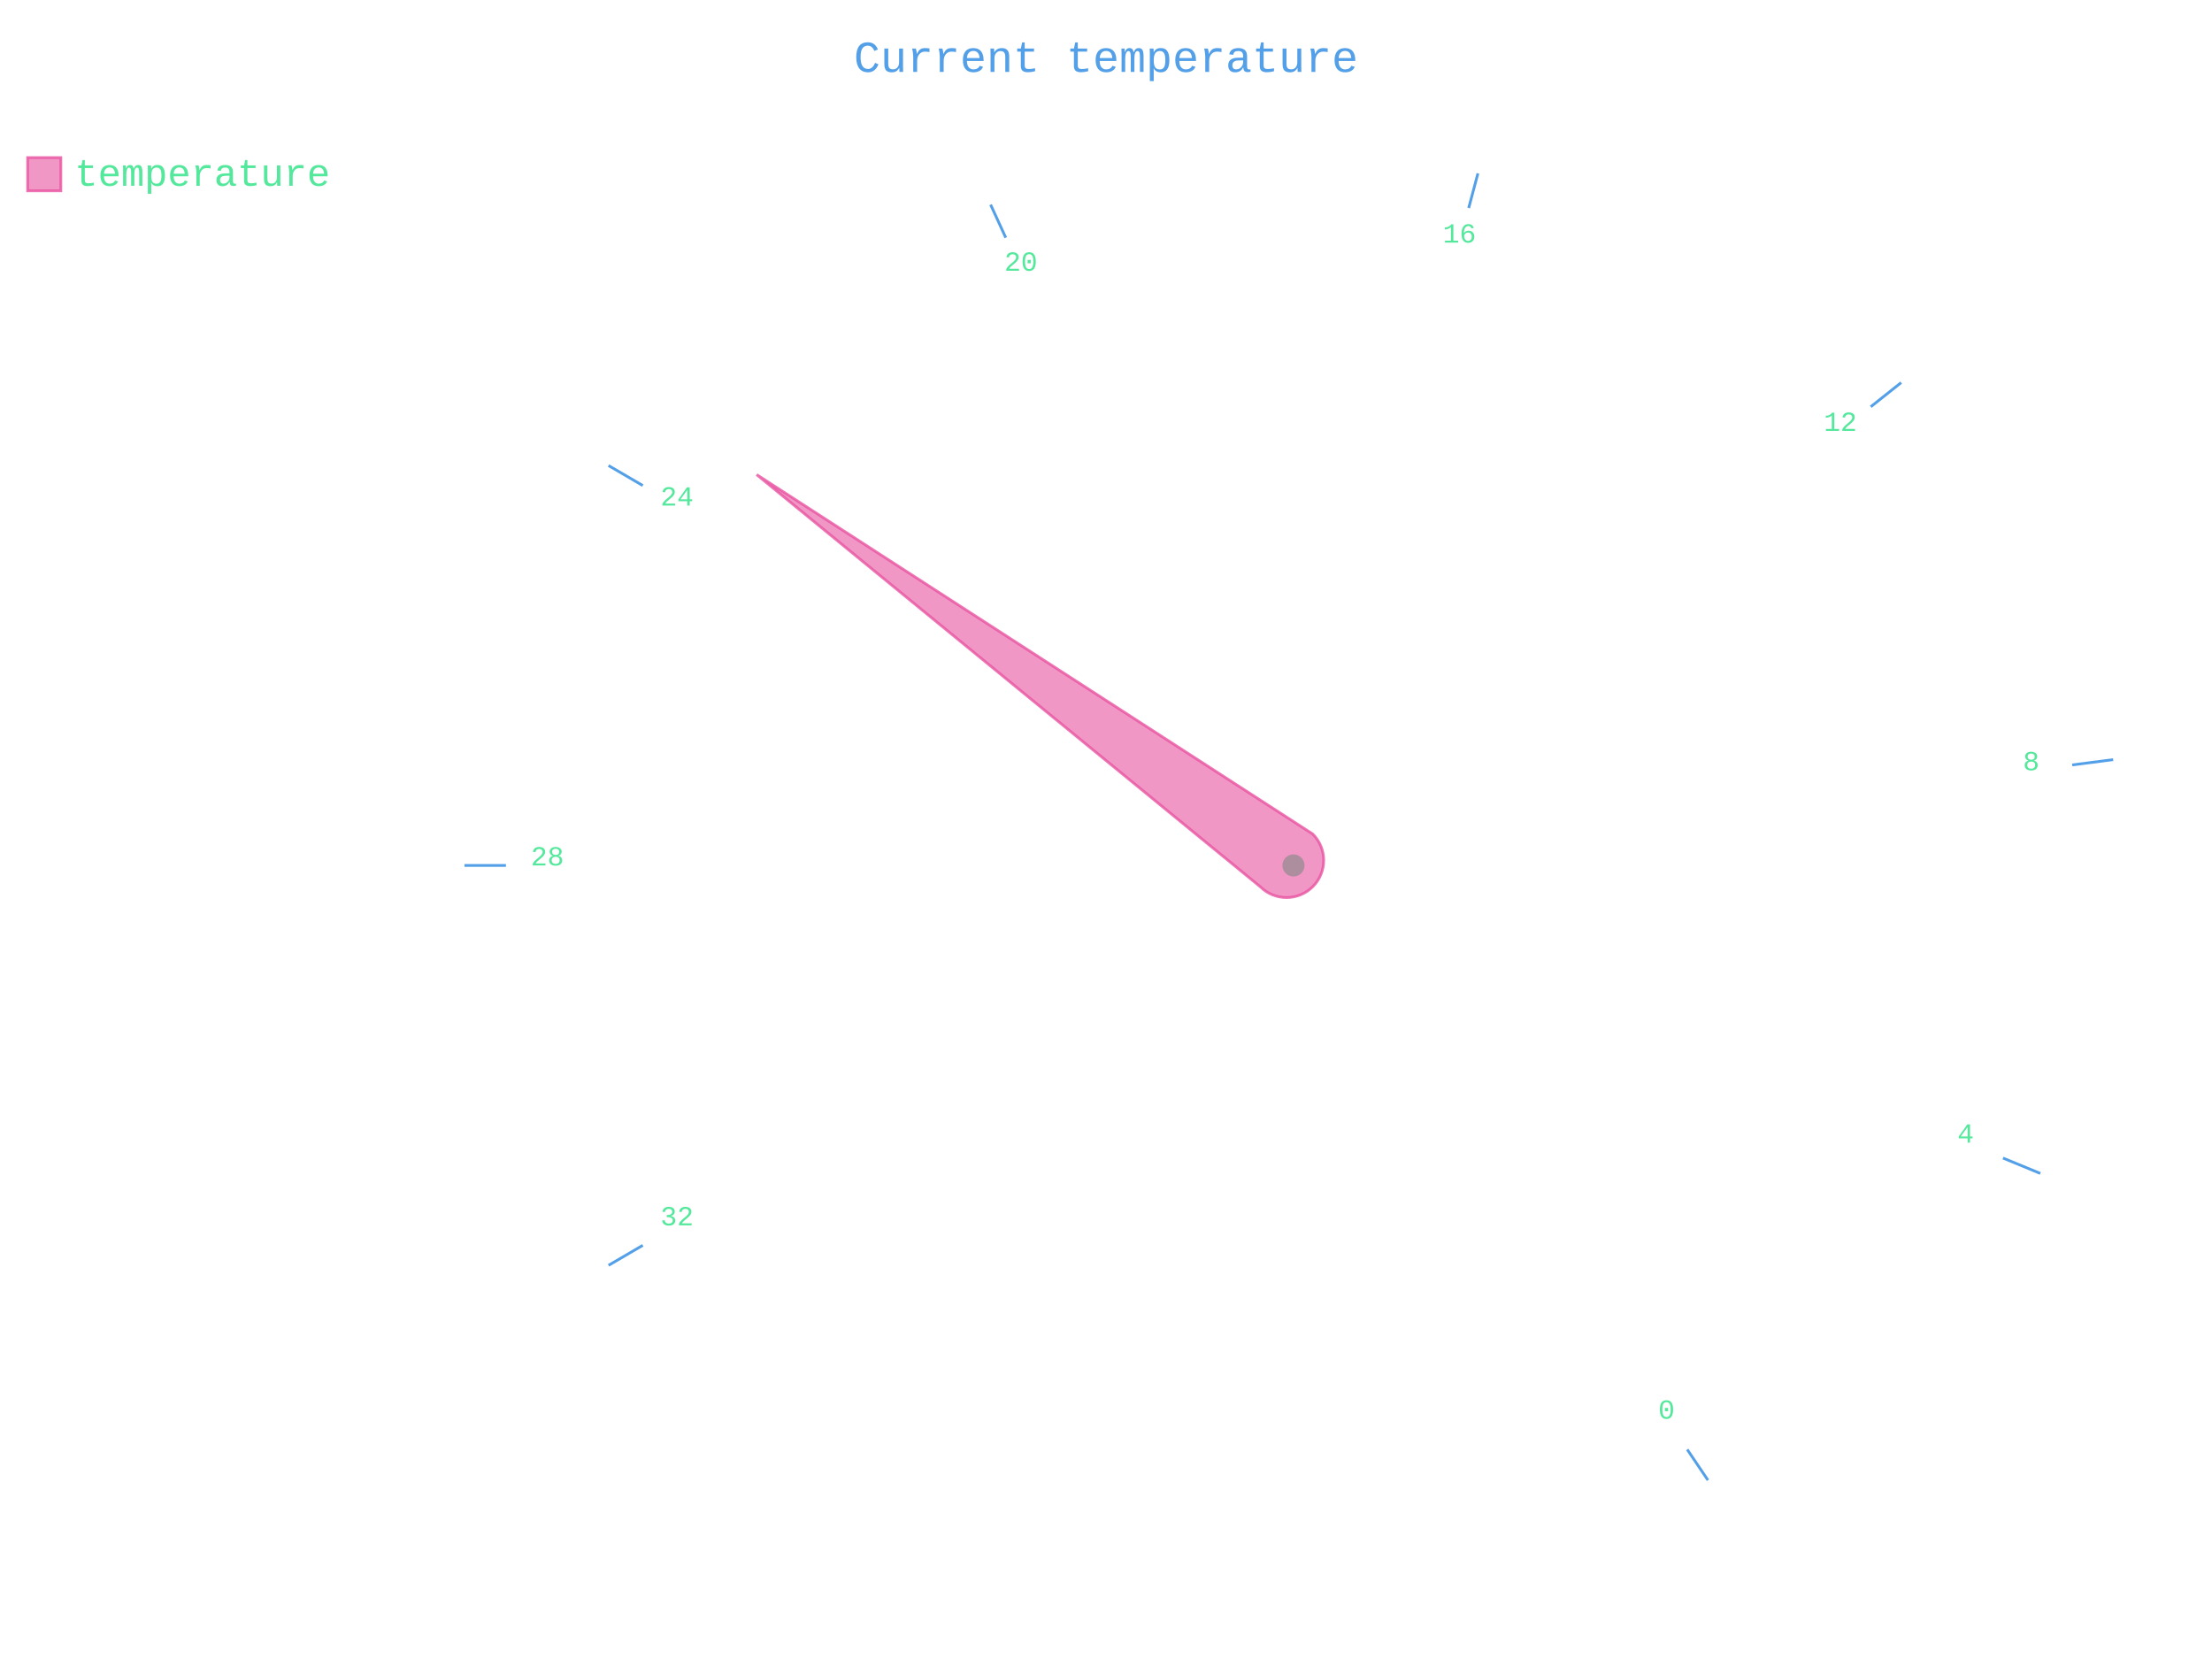
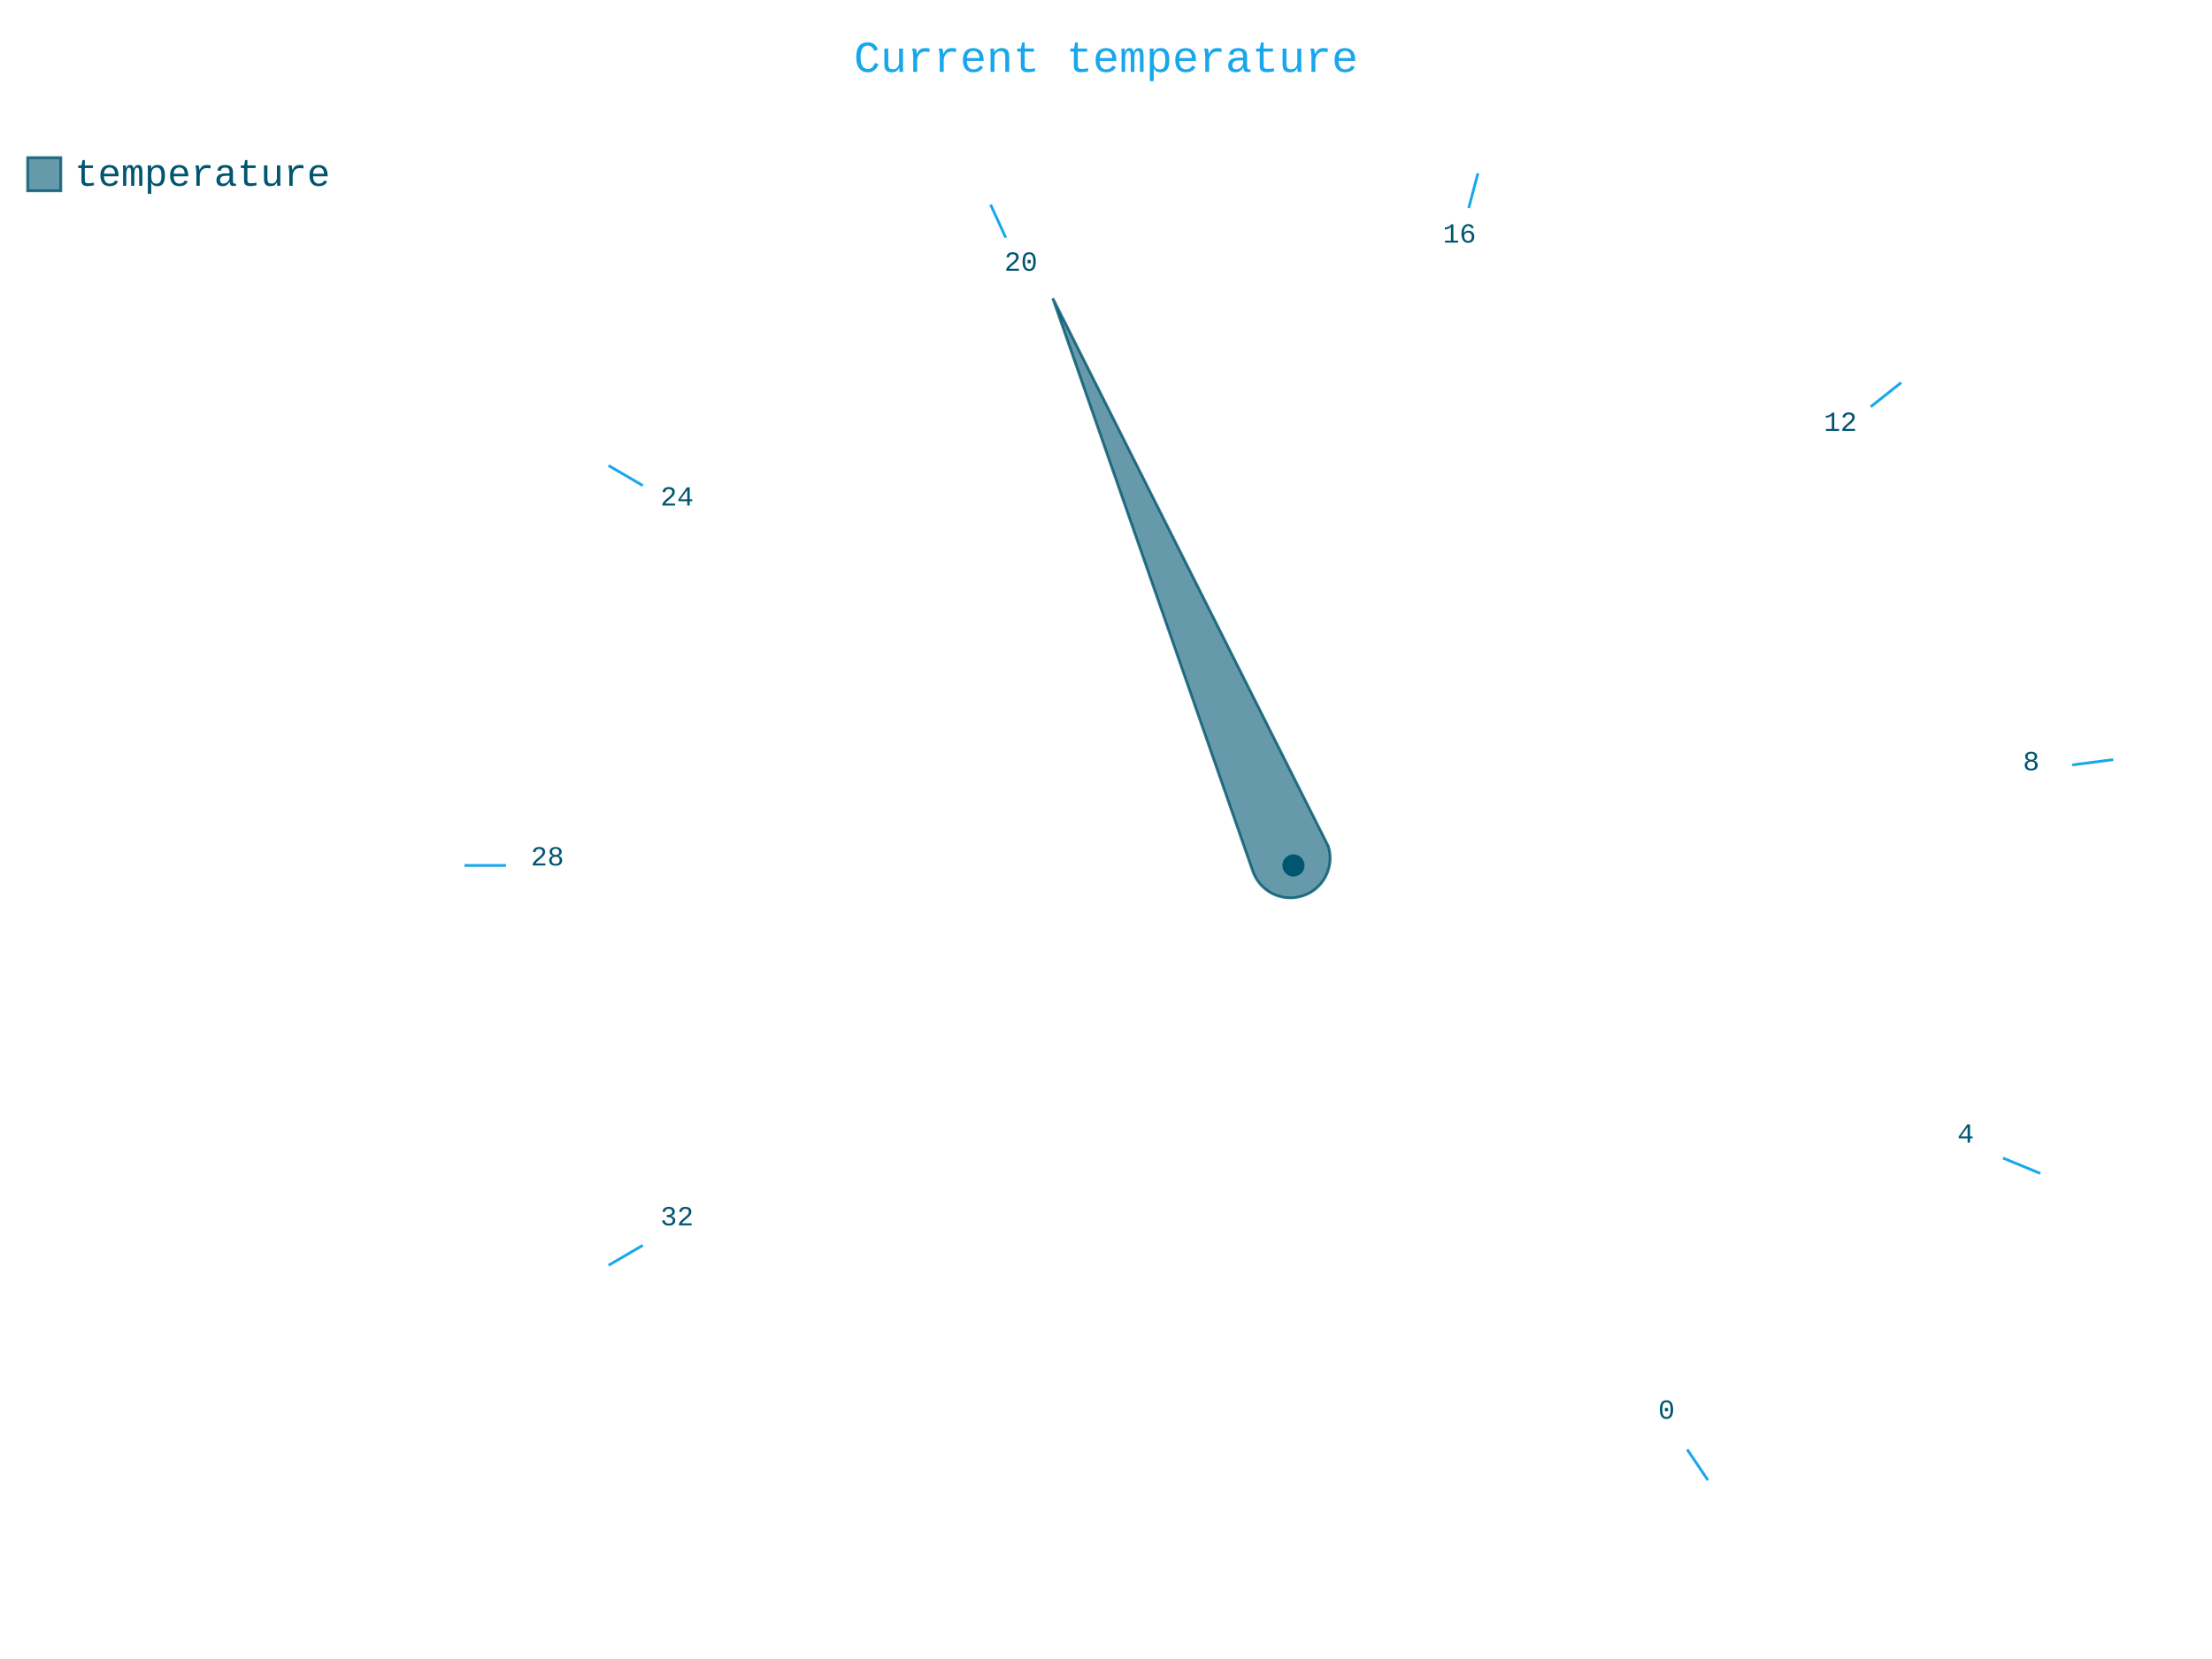
- <svg xmlns="http://www.w3.org/2000/svg" class="pygal-chart" id="chart-a5c8be62-70cc-4f82-8cbe-6ed303fb0c51" viewBox="0 0 800 600">
+ <svg xmlns="http://www.w3.org/2000/svg" id="chart-c56f6cdc-016a-4582-86e6-4d56ef657bd0" class="pygal-chart" viewBox="0 0 800 600">
  <defs>
-     <style type="text/css">#chart-a5c8be62-70cc-4f82-8cbe-6ed303fb0c51{-webkit-user-select:none;-webkit-font-smoothing:antialiased;font-family:Consolas,"Liberation Mono",Menlo,Courier,monospace}#chart-a5c8be62-70cc-4f82-8cbe-6ed303fb0c51 .title{font-family:Consolas,"Liberation Mono",Menlo,Courier,monospace;font-size:16px}#chart-a5c8be62-70cc-4f82-8cbe-6ed303fb0c51 .legends .legend text{font-family:Consolas,"Liberation Mono",Menlo,Courier,monospace;font-size:14px}#chart-a5c8be62-70cc-4f82-8cbe-6ed303fb0c51 .axis text{font-family:Consolas,"Liberation Mono",Menlo,Courier,monospace;font-size:10px}#chart-a5c8be62-70cc-4f82-8cbe-6ed303fb0c51 .axis text.major{font-family:Consolas,"Liberation Mono",Menlo,Courier,monospace;font-size:10px}#chart-a5c8be62-70cc-4f82-8cbe-6ed303fb0c51 .text-overlay text.value{font-family:Consolas,"Liberation Mono",Menlo,Courier,monospace;font-size:16px}#chart-a5c8be62-70cc-4f82-8cbe-6ed303fb0c51 .text-overlay text.label{font-family:Consolas,"Liberation Mono",Menlo,Courier,monospace;font-size:10px}#chart-a5c8be62-70cc-4f82-8cbe-6ed303fb0c51 .tooltip{font-family:Consolas,"Liberation Mono",Menlo,Courier,monospace;font-size:14px}#chart-a5c8be62-70cc-4f82-8cbe-6ed303fb0c51 text.no_data{font-family:Consolas,"Liberation Mono",Menlo,Courier,monospace;font-size:64px}
- #chart-a5c8be62-70cc-4f82-8cbe-6ed303fb0c51{background-color:transparent}#chart-a5c8be62-70cc-4f82-8cbe-6ed303fb0c51 path,#chart-a5c8be62-70cc-4f82-8cbe-6ed303fb0c51 line,#chart-a5c8be62-70cc-4f82-8cbe-6ed303fb0c51 rect,#chart-a5c8be62-70cc-4f82-8cbe-6ed303fb0c51 circle{-webkit-transition:400ms ease-in;-moz-transition:400ms ease-in;transition:400ms ease-in}#chart-a5c8be62-70cc-4f82-8cbe-6ed303fb0c51 .graph &gt; .background{fill:transparent}#chart-a5c8be62-70cc-4f82-8cbe-6ed303fb0c51 .plot &gt; .background{fill:transparent}#chart-a5c8be62-70cc-4f82-8cbe-6ed303fb0c51 .graph{fill:#53E89B}#chart-a5c8be62-70cc-4f82-8cbe-6ed303fb0c51 text.no_data{fill:#53A0E8}#chart-a5c8be62-70cc-4f82-8cbe-6ed303fb0c51 .title{fill:#53A0E8}#chart-a5c8be62-70cc-4f82-8cbe-6ed303fb0c51 .legends .legend text{fill:#53E89B}#chart-a5c8be62-70cc-4f82-8cbe-6ed303fb0c51 .legends .legend:hover text{fill:#53A0E8}#chart-a5c8be62-70cc-4f82-8cbe-6ed303fb0c51 .axis .line{stroke:#53A0E8}#chart-a5c8be62-70cc-4f82-8cbe-6ed303fb0c51 .axis .guide.line{stroke:#630C0D}#chart-a5c8be62-70cc-4f82-8cbe-6ed303fb0c51 .axis .major.line{stroke:#53E89B}#chart-a5c8be62-70cc-4f82-8cbe-6ed303fb0c51 .axis text.major{fill:#53A0E8}#chart-a5c8be62-70cc-4f82-8cbe-6ed303fb0c51 .axis.y .guides:hover .guide.line,#chart-a5c8be62-70cc-4f82-8cbe-6ed303fb0c51 .line-graph .axis.x .guides:hover .guide.line,#chart-a5c8be62-70cc-4f82-8cbe-6ed303fb0c51 .stackedline-graph .axis.x .guides:hover .guide.line,#chart-a5c8be62-70cc-4f82-8cbe-6ed303fb0c51 .xy-graph .axis.x .guides:hover .guide.line{stroke:#53A0E8}#chart-a5c8be62-70cc-4f82-8cbe-6ed303fb0c51 .axis .guides:hover text{fill:#53A0E8}#chart-a5c8be62-70cc-4f82-8cbe-6ed303fb0c51 .reactive{fill-opacity:.6;stroke-opacity:.8}#chart-a5c8be62-70cc-4f82-8cbe-6ed303fb0c51 .ci{stroke:#53E89B}#chart-a5c8be62-70cc-4f82-8cbe-6ed303fb0c51 .reactive.active,#chart-a5c8be62-70cc-4f82-8cbe-6ed303fb0c51 .active .reactive{fill-opacity:.9;stroke-opacity:.9;stroke-width:4}#chart-a5c8be62-70cc-4f82-8cbe-6ed303fb0c51 .ci .reactive.active{stroke-width:1.5}#chart-a5c8be62-70cc-4f82-8cbe-6ed303fb0c51 .series text{fill:#53A0E8}#chart-a5c8be62-70cc-4f82-8cbe-6ed303fb0c51 .tooltip rect{fill:transparent;stroke:#53A0E8;-webkit-transition:opacity 400ms ease-in;-moz-transition:opacity 400ms ease-in;transition:opacity 400ms ease-in}#chart-a5c8be62-70cc-4f82-8cbe-6ed303fb0c51 .tooltip .label{fill:#53E89B}#chart-a5c8be62-70cc-4f82-8cbe-6ed303fb0c51 .tooltip .label{fill:#53E89B}#chart-a5c8be62-70cc-4f82-8cbe-6ed303fb0c51 .tooltip .legend{font-size:.8em;fill:#630C0D}#chart-a5c8be62-70cc-4f82-8cbe-6ed303fb0c51 .tooltip .x_label{font-size:.6em;fill:#53A0E8}#chart-a5c8be62-70cc-4f82-8cbe-6ed303fb0c51 .tooltip .xlink{font-size:.5em;text-decoration:underline}#chart-a5c8be62-70cc-4f82-8cbe-6ed303fb0c51 .tooltip .value{font-size:1.5em}#chart-a5c8be62-70cc-4f82-8cbe-6ed303fb0c51 .bound{font-size:.5em}#chart-a5c8be62-70cc-4f82-8cbe-6ed303fb0c51 .max-value{font-size:.75em;fill:#630C0D}#chart-a5c8be62-70cc-4f82-8cbe-6ed303fb0c51 .map-element{fill:transparent;stroke:#630C0D !important}#chart-a5c8be62-70cc-4f82-8cbe-6ed303fb0c51 .map-element .reactive{fill-opacity:inherit;stroke-opacity:inherit}#chart-a5c8be62-70cc-4f82-8cbe-6ed303fb0c51 .color-0,#chart-a5c8be62-70cc-4f82-8cbe-6ed303fb0c51 .color-0 a:visited{stroke:#E853A0;fill:#E853A0}#chart-a5c8be62-70cc-4f82-8cbe-6ed303fb0c51 .text-overlay .color-0 text{fill:black}
- #chart-a5c8be62-70cc-4f82-8cbe-6ed303fb0c51 text.no_data{text-anchor:middle}#chart-a5c8be62-70cc-4f82-8cbe-6ed303fb0c51 .guide.line{fill:none}#chart-a5c8be62-70cc-4f82-8cbe-6ed303fb0c51 .centered{text-anchor:middle}#chart-a5c8be62-70cc-4f82-8cbe-6ed303fb0c51 .title{text-anchor:middle}#chart-a5c8be62-70cc-4f82-8cbe-6ed303fb0c51 .legends .legend text{fill-opacity:1}#chart-a5c8be62-70cc-4f82-8cbe-6ed303fb0c51 .axis.x text{text-anchor:middle}#chart-a5c8be62-70cc-4f82-8cbe-6ed303fb0c51 .axis.x:not(.web) text[transform]{text-anchor:start}#chart-a5c8be62-70cc-4f82-8cbe-6ed303fb0c51 .axis.x:not(.web) text[transform].backwards{text-anchor:end}#chart-a5c8be62-70cc-4f82-8cbe-6ed303fb0c51 .axis.y text{text-anchor:end}#chart-a5c8be62-70cc-4f82-8cbe-6ed303fb0c51 .axis.y text[transform].backwards{text-anchor:start}#chart-a5c8be62-70cc-4f82-8cbe-6ed303fb0c51 .axis.y2 text{text-anchor:start}#chart-a5c8be62-70cc-4f82-8cbe-6ed303fb0c51 .axis.y2 text[transform].backwards{text-anchor:end}#chart-a5c8be62-70cc-4f82-8cbe-6ed303fb0c51 .axis .guide.line{stroke-dasharray:4,4}#chart-a5c8be62-70cc-4f82-8cbe-6ed303fb0c51 .axis .major.guide.line{stroke-dasharray:6,6}#chart-a5c8be62-70cc-4f82-8cbe-6ed303fb0c51 .horizontal .axis.y .guide.line,#chart-a5c8be62-70cc-4f82-8cbe-6ed303fb0c51 .horizontal .axis.y2 .guide.line,#chart-a5c8be62-70cc-4f82-8cbe-6ed303fb0c51 .vertical .axis.x .guide.line{opacity:0}#chart-a5c8be62-70cc-4f82-8cbe-6ed303fb0c51 .horizontal .axis.always_show .guide.line,#chart-a5c8be62-70cc-4f82-8cbe-6ed303fb0c51 .vertical .axis.always_show .guide.line{opacity:1 !important}#chart-a5c8be62-70cc-4f82-8cbe-6ed303fb0c51 .axis.y .guides:hover .guide.line,#chart-a5c8be62-70cc-4f82-8cbe-6ed303fb0c51 .axis.y2 .guides:hover .guide.line,#chart-a5c8be62-70cc-4f82-8cbe-6ed303fb0c51 .axis.x .guides:hover .guide.line{opacity:1}#chart-a5c8be62-70cc-4f82-8cbe-6ed303fb0c51 .axis .guides:hover text{opacity:1}#chart-a5c8be62-70cc-4f82-8cbe-6ed303fb0c51 .nofill{fill:none}#chart-a5c8be62-70cc-4f82-8cbe-6ed303fb0c51 .subtle-fill{fill-opacity:.2}#chart-a5c8be62-70cc-4f82-8cbe-6ed303fb0c51 .dot{stroke-width:1px;fill-opacity:1}#chart-a5c8be62-70cc-4f82-8cbe-6ed303fb0c51 .dot.active{stroke-width:5px}#chart-a5c8be62-70cc-4f82-8cbe-6ed303fb0c51 .dot.negative{fill:transparent}#chart-a5c8be62-70cc-4f82-8cbe-6ed303fb0c51 text,#chart-a5c8be62-70cc-4f82-8cbe-6ed303fb0c51 tspan{stroke:none !important}#chart-a5c8be62-70cc-4f82-8cbe-6ed303fb0c51 .series text.active{opacity:1}#chart-a5c8be62-70cc-4f82-8cbe-6ed303fb0c51 .tooltip rect{fill-opacity:.95;stroke-width:.5}#chart-a5c8be62-70cc-4f82-8cbe-6ed303fb0c51 .tooltip text{fill-opacity:1}#chart-a5c8be62-70cc-4f82-8cbe-6ed303fb0c51 .showable{visibility:hidden}#chart-a5c8be62-70cc-4f82-8cbe-6ed303fb0c51 .showable.shown{visibility:visible}#chart-a5c8be62-70cc-4f82-8cbe-6ed303fb0c51 .gauge-background{fill:rgba(229,229,229,1);stroke:none}#chart-a5c8be62-70cc-4f82-8cbe-6ed303fb0c51 .bg-lines{stroke:transparent;stroke-width:2px}</style>
+     <style type="text/css">#chart-c56f6cdc-016a-4582-86e6-4d56ef657bd0{-webkit-user-select:none;-webkit-font-smoothing:antialiased;font-family:Consolas,"Liberation Mono",Menlo,Courier,monospace}#chart-c56f6cdc-016a-4582-86e6-4d56ef657bd0 .title{font-family:Consolas,"Liberation Mono",Menlo,Courier,monospace;font-size:16px}#chart-c56f6cdc-016a-4582-86e6-4d56ef657bd0 .legends .legend text{font-family:Consolas,"Liberation Mono",Menlo,Courier,monospace;font-size:14px}#chart-c56f6cdc-016a-4582-86e6-4d56ef657bd0 .axis text{font-family:Consolas,"Liberation Mono",Menlo,Courier,monospace;font-size:10px}#chart-c56f6cdc-016a-4582-86e6-4d56ef657bd0 .axis text.major{font-family:Consolas,"Liberation Mono",Menlo,Courier,monospace;font-size:10px}#chart-c56f6cdc-016a-4582-86e6-4d56ef657bd0 .text-overlay text.value{font-family:Consolas,"Liberation Mono",Menlo,Courier,monospace;font-size:16px}#chart-c56f6cdc-016a-4582-86e6-4d56ef657bd0 .text-overlay text.label{font-family:Consolas,"Liberation Mono",Menlo,Courier,monospace;font-size:10px}#chart-c56f6cdc-016a-4582-86e6-4d56ef657bd0 .tooltip{font-family:Consolas,"Liberation Mono",Menlo,Courier,monospace;font-size:14px}#chart-c56f6cdc-016a-4582-86e6-4d56ef657bd0 text.no_data{font-family:Consolas,"Liberation Mono",Menlo,Courier,monospace;font-size:64px}
+ #chart-c56f6cdc-016a-4582-86e6-4d56ef657bd0{background-color:transparent}#chart-c56f6cdc-016a-4582-86e6-4d56ef657bd0 path,#chart-c56f6cdc-016a-4582-86e6-4d56ef657bd0 line,#chart-c56f6cdc-016a-4582-86e6-4d56ef657bd0 rect,#chart-c56f6cdc-016a-4582-86e6-4d56ef657bd0 circle{-webkit-transition:400ms ease-in;-moz-transition:400ms ease-in;transition:400ms ease-in}#chart-c56f6cdc-016a-4582-86e6-4d56ef657bd0 .graph &gt; .background{fill:transparent}#chart-c56f6cdc-016a-4582-86e6-4d56ef657bd0 .plot &gt; .background{fill:transparent}#chart-c56f6cdc-016a-4582-86e6-4d56ef657bd0 .graph{fill:#005570}#chart-c56f6cdc-016a-4582-86e6-4d56ef657bd0 text.no_data{fill:#18a7ed}#chart-c56f6cdc-016a-4582-86e6-4d56ef657bd0 .title{fill:#18a7ed}#chart-c56f6cdc-016a-4582-86e6-4d56ef657bd0 .legends .legend text{fill:#005570}#chart-c56f6cdc-016a-4582-86e6-4d56ef657bd0 .legends .legend:hover text{fill:#18a7ed}#chart-c56f6cdc-016a-4582-86e6-4d56ef657bd0 .axis .line{stroke:#18a7ed}#chart-c56f6cdc-016a-4582-86e6-4d56ef657bd0 .axis .guide.line{stroke:#630C0D}#chart-c56f6cdc-016a-4582-86e6-4d56ef657bd0 .axis .major.line{stroke:#005570}#chart-c56f6cdc-016a-4582-86e6-4d56ef657bd0 .axis text.major{fill:#18a7ed}#chart-c56f6cdc-016a-4582-86e6-4d56ef657bd0 .axis.y .guides:hover .guide.line,#chart-c56f6cdc-016a-4582-86e6-4d56ef657bd0 .line-graph .axis.x .guides:hover .guide.line,#chart-c56f6cdc-016a-4582-86e6-4d56ef657bd0 .stackedline-graph .axis.x .guides:hover .guide.line,#chart-c56f6cdc-016a-4582-86e6-4d56ef657bd0 .xy-graph .axis.x .guides:hover .guide.line{stroke:#18a7ed}#chart-c56f6cdc-016a-4582-86e6-4d56ef657bd0 .axis .guides:hover text{fill:#18a7ed}#chart-c56f6cdc-016a-4582-86e6-4d56ef657bd0 .reactive{fill-opacity:.6;stroke-opacity:.8}#chart-c56f6cdc-016a-4582-86e6-4d56ef657bd0 .ci{stroke:#005570}#chart-c56f6cdc-016a-4582-86e6-4d56ef657bd0 .reactive.active,#chart-c56f6cdc-016a-4582-86e6-4d56ef657bd0 .active .reactive{fill-opacity:.9;stroke-opacity:.9;stroke-width:4}#chart-c56f6cdc-016a-4582-86e6-4d56ef657bd0 .ci .reactive.active{stroke-width:1.5}#chart-c56f6cdc-016a-4582-86e6-4d56ef657bd0 .series text{fill:#18a7ed}#chart-c56f6cdc-016a-4582-86e6-4d56ef657bd0 .tooltip rect{fill:transparent;stroke:#18a7ed;-webkit-transition:opacity 400ms ease-in;-moz-transition:opacity 400ms ease-in;transition:opacity 400ms ease-in}#chart-c56f6cdc-016a-4582-86e6-4d56ef657bd0 .tooltip .label{fill:#005570}#chart-c56f6cdc-016a-4582-86e6-4d56ef657bd0 .tooltip .label{fill:#005570}#chart-c56f6cdc-016a-4582-86e6-4d56ef657bd0 .tooltip .legend{font-size:.8em;fill:#630C0D}#chart-c56f6cdc-016a-4582-86e6-4d56ef657bd0 .tooltip .x_label{font-size:.6em;fill:#18a7ed}#chart-c56f6cdc-016a-4582-86e6-4d56ef657bd0 .tooltip .xlink{font-size:.5em;text-decoration:underline}#chart-c56f6cdc-016a-4582-86e6-4d56ef657bd0 .tooltip .value{font-size:1.5em}#chart-c56f6cdc-016a-4582-86e6-4d56ef657bd0 .bound{font-size:.5em}#chart-c56f6cdc-016a-4582-86e6-4d56ef657bd0 .max-value{font-size:.75em;fill:#630C0D}#chart-c56f6cdc-016a-4582-86e6-4d56ef657bd0 .map-element{fill:transparent;stroke:#630C0D !important}#chart-c56f6cdc-016a-4582-86e6-4d56ef657bd0 .map-element .reactive{fill-opacity:inherit;stroke-opacity:inherit}#chart-c56f6cdc-016a-4582-86e6-4d56ef657bd0 .color-0,#chart-c56f6cdc-016a-4582-86e6-4d56ef657bd0 .color-0 a:visited{stroke:#005570;fill:#005570}#chart-c56f6cdc-016a-4582-86e6-4d56ef657bd0 .text-overlay .color-0 text{fill:black}
+ #chart-c56f6cdc-016a-4582-86e6-4d56ef657bd0 text.no_data{text-anchor:middle}#chart-c56f6cdc-016a-4582-86e6-4d56ef657bd0 .guide.line{fill:none}#chart-c56f6cdc-016a-4582-86e6-4d56ef657bd0 .centered{text-anchor:middle}#chart-c56f6cdc-016a-4582-86e6-4d56ef657bd0 .title{text-anchor:middle}#chart-c56f6cdc-016a-4582-86e6-4d56ef657bd0 .legends .legend text{fill-opacity:1}#chart-c56f6cdc-016a-4582-86e6-4d56ef657bd0 .axis.x text{text-anchor:middle}#chart-c56f6cdc-016a-4582-86e6-4d56ef657bd0 .axis.x:not(.web) text[transform]{text-anchor:start}#chart-c56f6cdc-016a-4582-86e6-4d56ef657bd0 .axis.x:not(.web) text[transform].backwards{text-anchor:end}#chart-c56f6cdc-016a-4582-86e6-4d56ef657bd0 .axis.y text{text-anchor:end}#chart-c56f6cdc-016a-4582-86e6-4d56ef657bd0 .axis.y text[transform].backwards{text-anchor:start}#chart-c56f6cdc-016a-4582-86e6-4d56ef657bd0 .axis.y2 text{text-anchor:start}#chart-c56f6cdc-016a-4582-86e6-4d56ef657bd0 .axis.y2 text[transform].backwards{text-anchor:end}#chart-c56f6cdc-016a-4582-86e6-4d56ef657bd0 .axis .guide.line{stroke-dasharray:4,4}#chart-c56f6cdc-016a-4582-86e6-4d56ef657bd0 .axis .major.guide.line{stroke-dasharray:6,6}#chart-c56f6cdc-016a-4582-86e6-4d56ef657bd0 .horizontal .axis.y .guide.line,#chart-c56f6cdc-016a-4582-86e6-4d56ef657bd0 .horizontal .axis.y2 .guide.line,#chart-c56f6cdc-016a-4582-86e6-4d56ef657bd0 .vertical .axis.x .guide.line{opacity:0}#chart-c56f6cdc-016a-4582-86e6-4d56ef657bd0 .horizontal .axis.always_show .guide.line,#chart-c56f6cdc-016a-4582-86e6-4d56ef657bd0 .vertical .axis.always_show .guide.line{opacity:1 !important}#chart-c56f6cdc-016a-4582-86e6-4d56ef657bd0 .axis.y .guides:hover .guide.line,#chart-c56f6cdc-016a-4582-86e6-4d56ef657bd0 .axis.y2 .guides:hover .guide.line,#chart-c56f6cdc-016a-4582-86e6-4d56ef657bd0 .axis.x .guides:hover .guide.line{opacity:1}#chart-c56f6cdc-016a-4582-86e6-4d56ef657bd0 .axis .guides:hover text{opacity:1}#chart-c56f6cdc-016a-4582-86e6-4d56ef657bd0 .nofill{fill:none}#chart-c56f6cdc-016a-4582-86e6-4d56ef657bd0 .subtle-fill{fill-opacity:.2}#chart-c56f6cdc-016a-4582-86e6-4d56ef657bd0 .dot{stroke-width:1px;fill-opacity:1}#chart-c56f6cdc-016a-4582-86e6-4d56ef657bd0 .dot.active{stroke-width:5px}#chart-c56f6cdc-016a-4582-86e6-4d56ef657bd0 .dot.negative{fill:transparent}#chart-c56f6cdc-016a-4582-86e6-4d56ef657bd0 text,#chart-c56f6cdc-016a-4582-86e6-4d56ef657bd0 tspan{stroke:none !important}#chart-c56f6cdc-016a-4582-86e6-4d56ef657bd0 .series text.active{opacity:1}#chart-c56f6cdc-016a-4582-86e6-4d56ef657bd0 .tooltip rect{fill-opacity:.95;stroke-width:.5}#chart-c56f6cdc-016a-4582-86e6-4d56ef657bd0 .tooltip text{fill-opacity:1}#chart-c56f6cdc-016a-4582-86e6-4d56ef657bd0 .showable{visibility:hidden}#chart-c56f6cdc-016a-4582-86e6-4d56ef657bd0 .showable.shown{visibility:visible}#chart-c56f6cdc-016a-4582-86e6-4d56ef657bd0 .gauge-background{fill:rgba(229,229,229,1);stroke:none}#chart-c56f6cdc-016a-4582-86e6-4d56ef657bd0 .bg-lines{stroke:transparent;stroke-width:2px}</style>
  </defs>
  <g class="graph gauge-graph vertical">
    <rect class="background" height="600" width="800" x="0" y="0" />
    <g class="plot" transform="translate(156, 46)">
      <rect class="background" height="534" width="623.6" x="0" y="0" />
      <g class="axis x gauge">
        <g class="guides">
          <path class="line" d="M454.209 478.219 L461.704 489.335 Z" />
          <path class="guide line major" d="M311.8 267 L454.209 478.219 Z" />
          <text x="446.713" y="467.102">0</text>
        </g>
        <g class="guides">
          <path class="line" d="M568.412 372.822 L581.917 378.391 Z" />
          <path class="guide line " d="M311.8 267 L568.412 372.822 Z" />
          <text x="554.906" y="367.252">4</text>
        </g>
        <g class="guides">
          <path class="line" d="M593.436 230.649 L608.259 228.736 Z" />
          <path class="guide line " d="M311.8 267 L593.436 230.649 Z" />
          <text x="578.613" y="232.563">8</text>
        </g>
        <g class="guides">
          <path class="line" d="M520.586 101.11 L531.575 92.379 Z" />
          <path class="guide line " d="M311.8 267 L520.586 101.11 Z" />
          <text x="509.597" y="109.841">12</text>
        </g>
        <g class="guides">
          <path class="line" d="M375.178 29.221 L378.513 16.706 Z" />
          <path class="guide line " d="M311.8 267 L375.178 29.221 Z" />
          <text x="371.842" y="41.735">16</text>
        </g>
        <g class="guides">
          <path class="line" d="M207.745 39.965 L202.268 28.016 Z" />
          <path class="guide line " d="M311.8 267 L207.745 39.965 Z" />
          <text x="213.221" y="51.914">20</text>
        </g>
        <g class="guides">
          <path class="line" d="M76.473 129.609 L64.087 122.378 Z" />
          <path class="guide line " d="M311.8 267 L76.473 129.609 Z" />
          <text x="88.859" y="136.841">24</text>
        </g>
        <g class="guides">
          <path class="line" d="M26.983 267 L11.992 267 Z" />
          <path class="guide line " d="M311.8 267 L26.983 267 Z" />
          <text x="41.973" y="267">28</text>
        </g>
        <g class="guides">
          <path class="line" d="M76.473 404.391 L64.087 411.622 Z" />
          <path class="guide line major" d="M311.8 267 L76.473 404.391 Z" />
          <text x="88.859" y="397.159">32</text>
        </g>
      </g>
      <g class="axis y gauge">
        <circle cx="311.8" cy="267.0" r="4" />
      </g>
      <g class="series serie-0 color-0">
        <g class="dots">
-           <path class="line reactive tooltip-trigger" d="M 117.65 125.649 L 318.749 255.626 A 0.05 0.05 1 0 1 299.808 274.702 Z" />
+           <path class="line reactive tooltip-trigger" d="M 224.76 61.902 L 324.411 260.06 A 0.05 0.05 1 0 1 296.928 268.612 Z" />
        </g>
      </g>
    </g>
    <g class="titles">
      <text class="title plot_title" x="400.0" y="26">Current temperature</text>
    </g>
    <g class="plot overlay" transform="translate(156, 46)">
      <g class="series serie-0 color-0" />
    </g>
    <g class="plot text-overlay" transform="translate(156, 46)">
      <g class="series serie-0 color-0" />
    </g>
    <g class="plot tooltip-overlay" transform="translate(156, 46)">
      <g class="tooltip" style="opacity: 0" transform="translate(0 0)">
        <rect class="tooltip-box" height="0" rx="0" ry="0" width="0" />
        <g class="text" />
      </g>
    </g>
    <g class="legends" transform="translate(10, 56)">
      <g class="legend reactive activate-serie" id="activate-serie-0">
        <rect class="color-0 reactive" height="12" width="12" x="0.0" y="1.0" />
        <text x="17.0" y="11.2">temperature</text>
      </g>
    </g>
    <g class="legends" transform="translate(790, 56)" />
  </g>
</svg>
